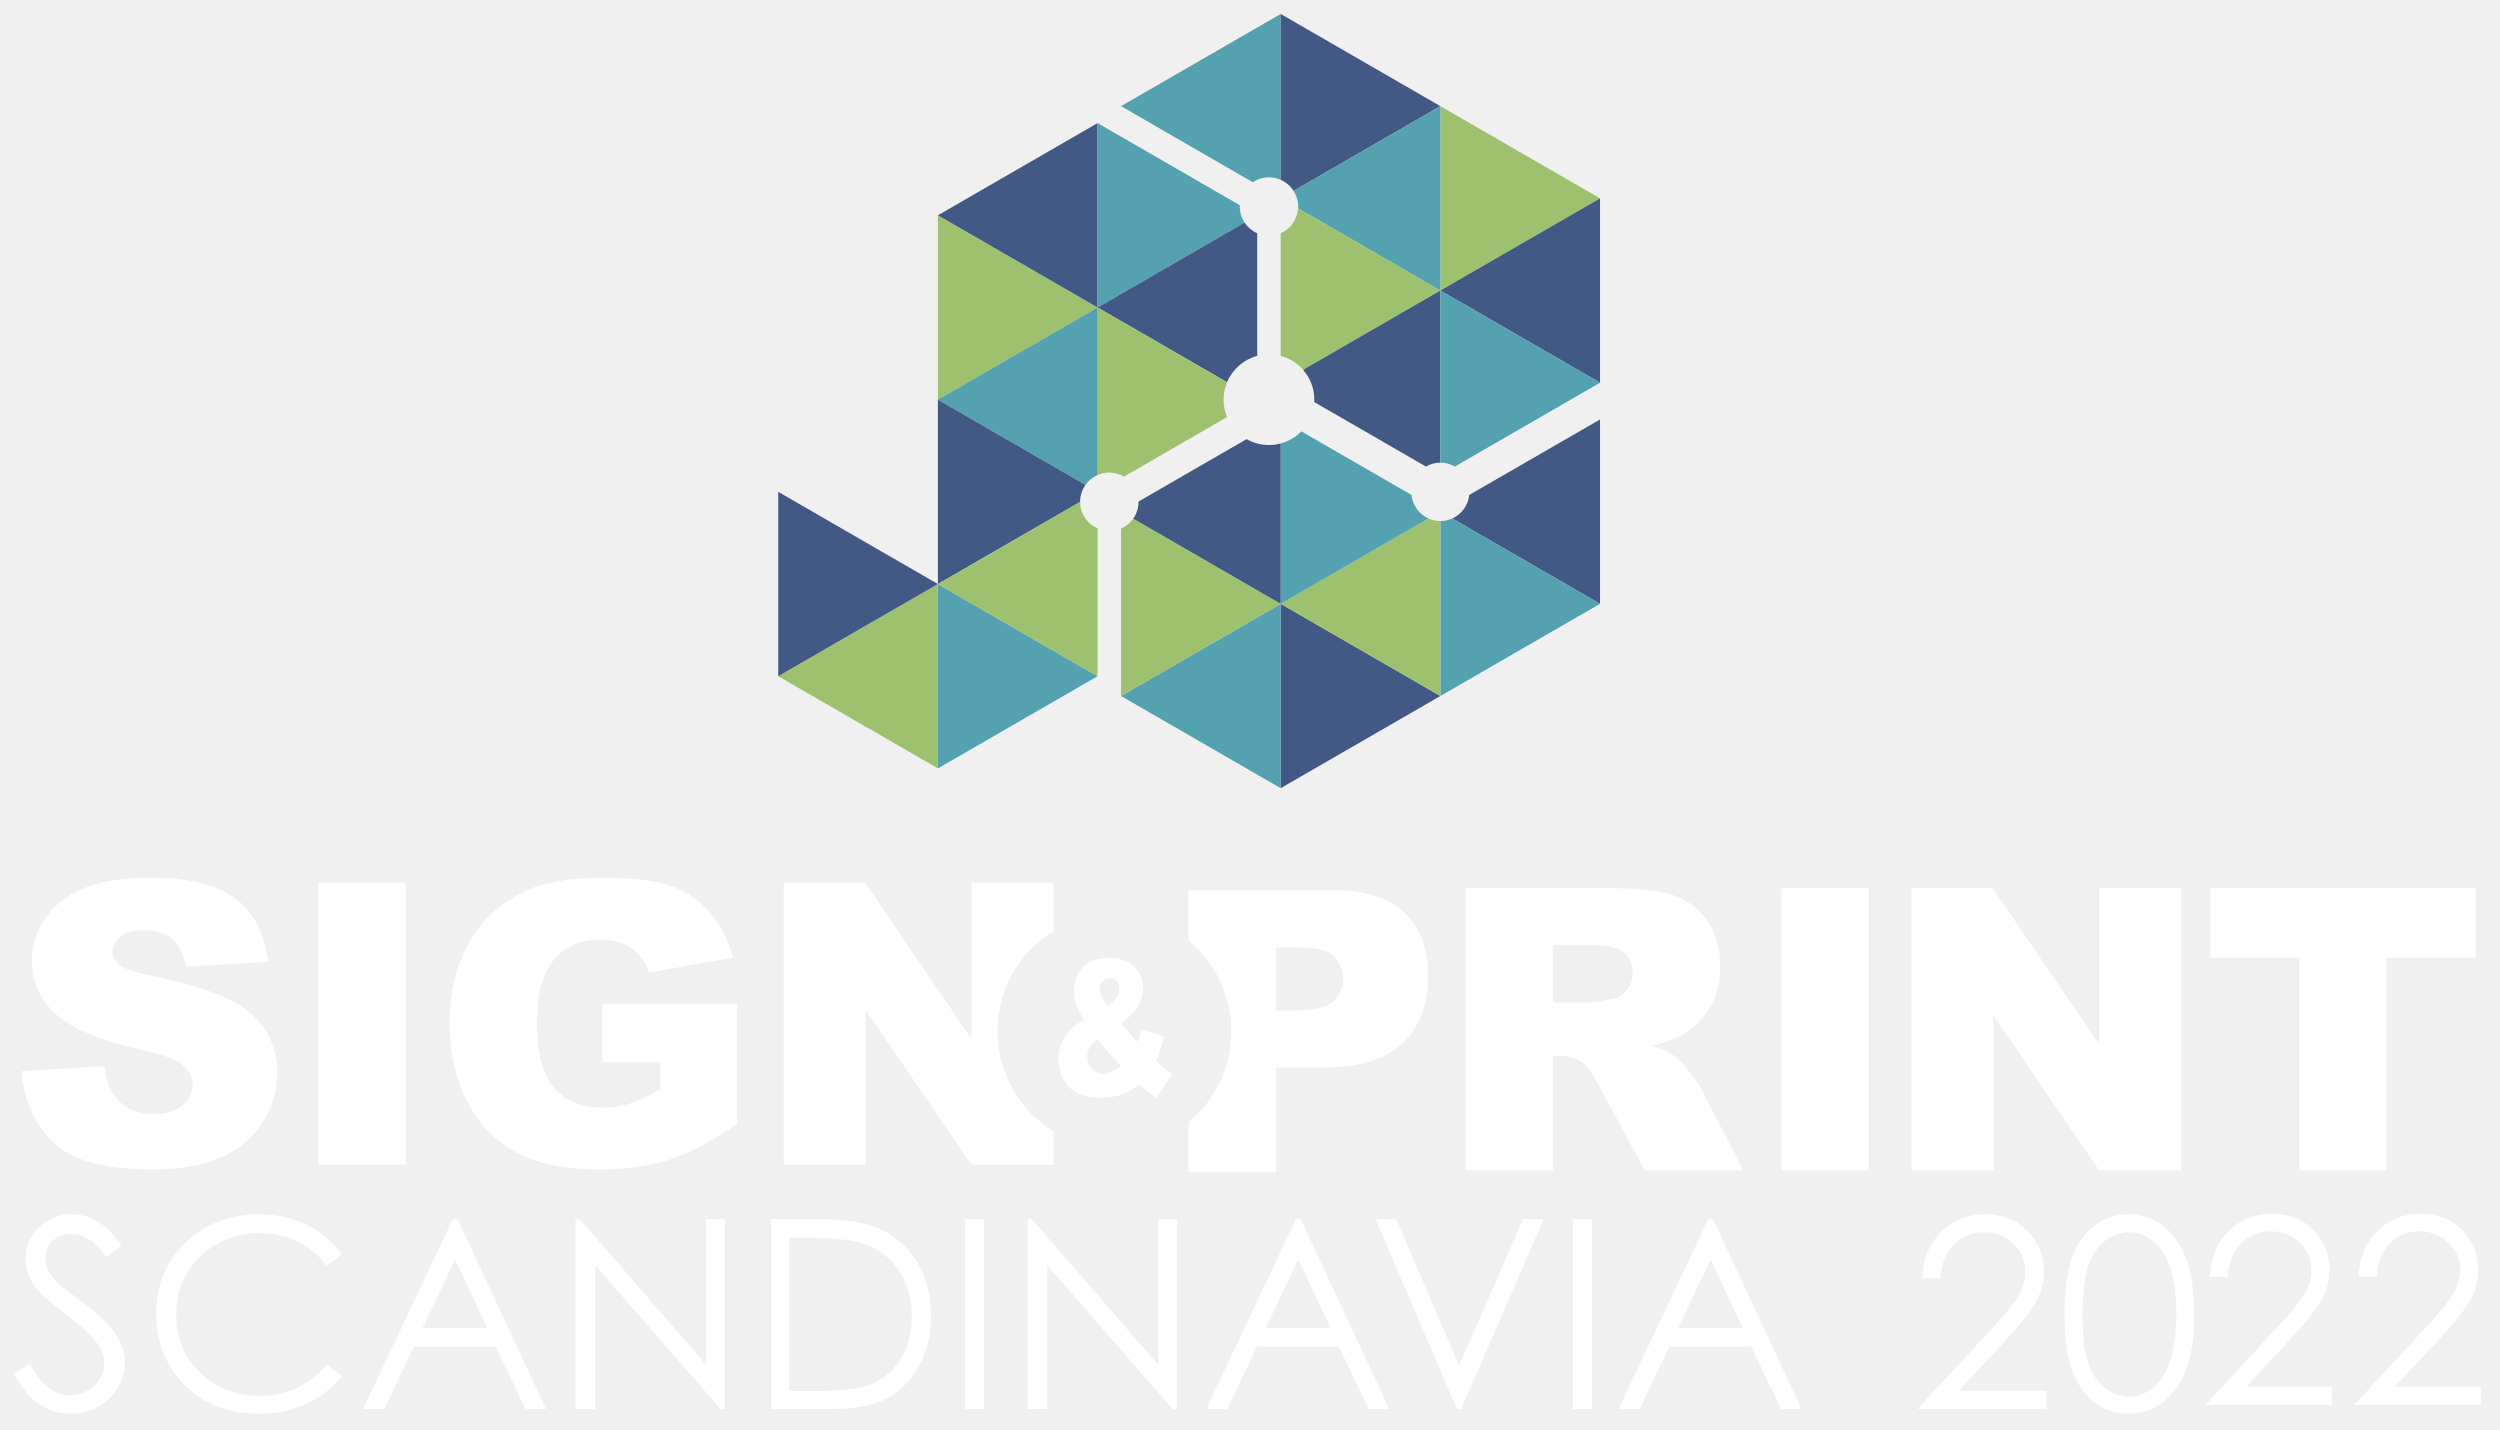
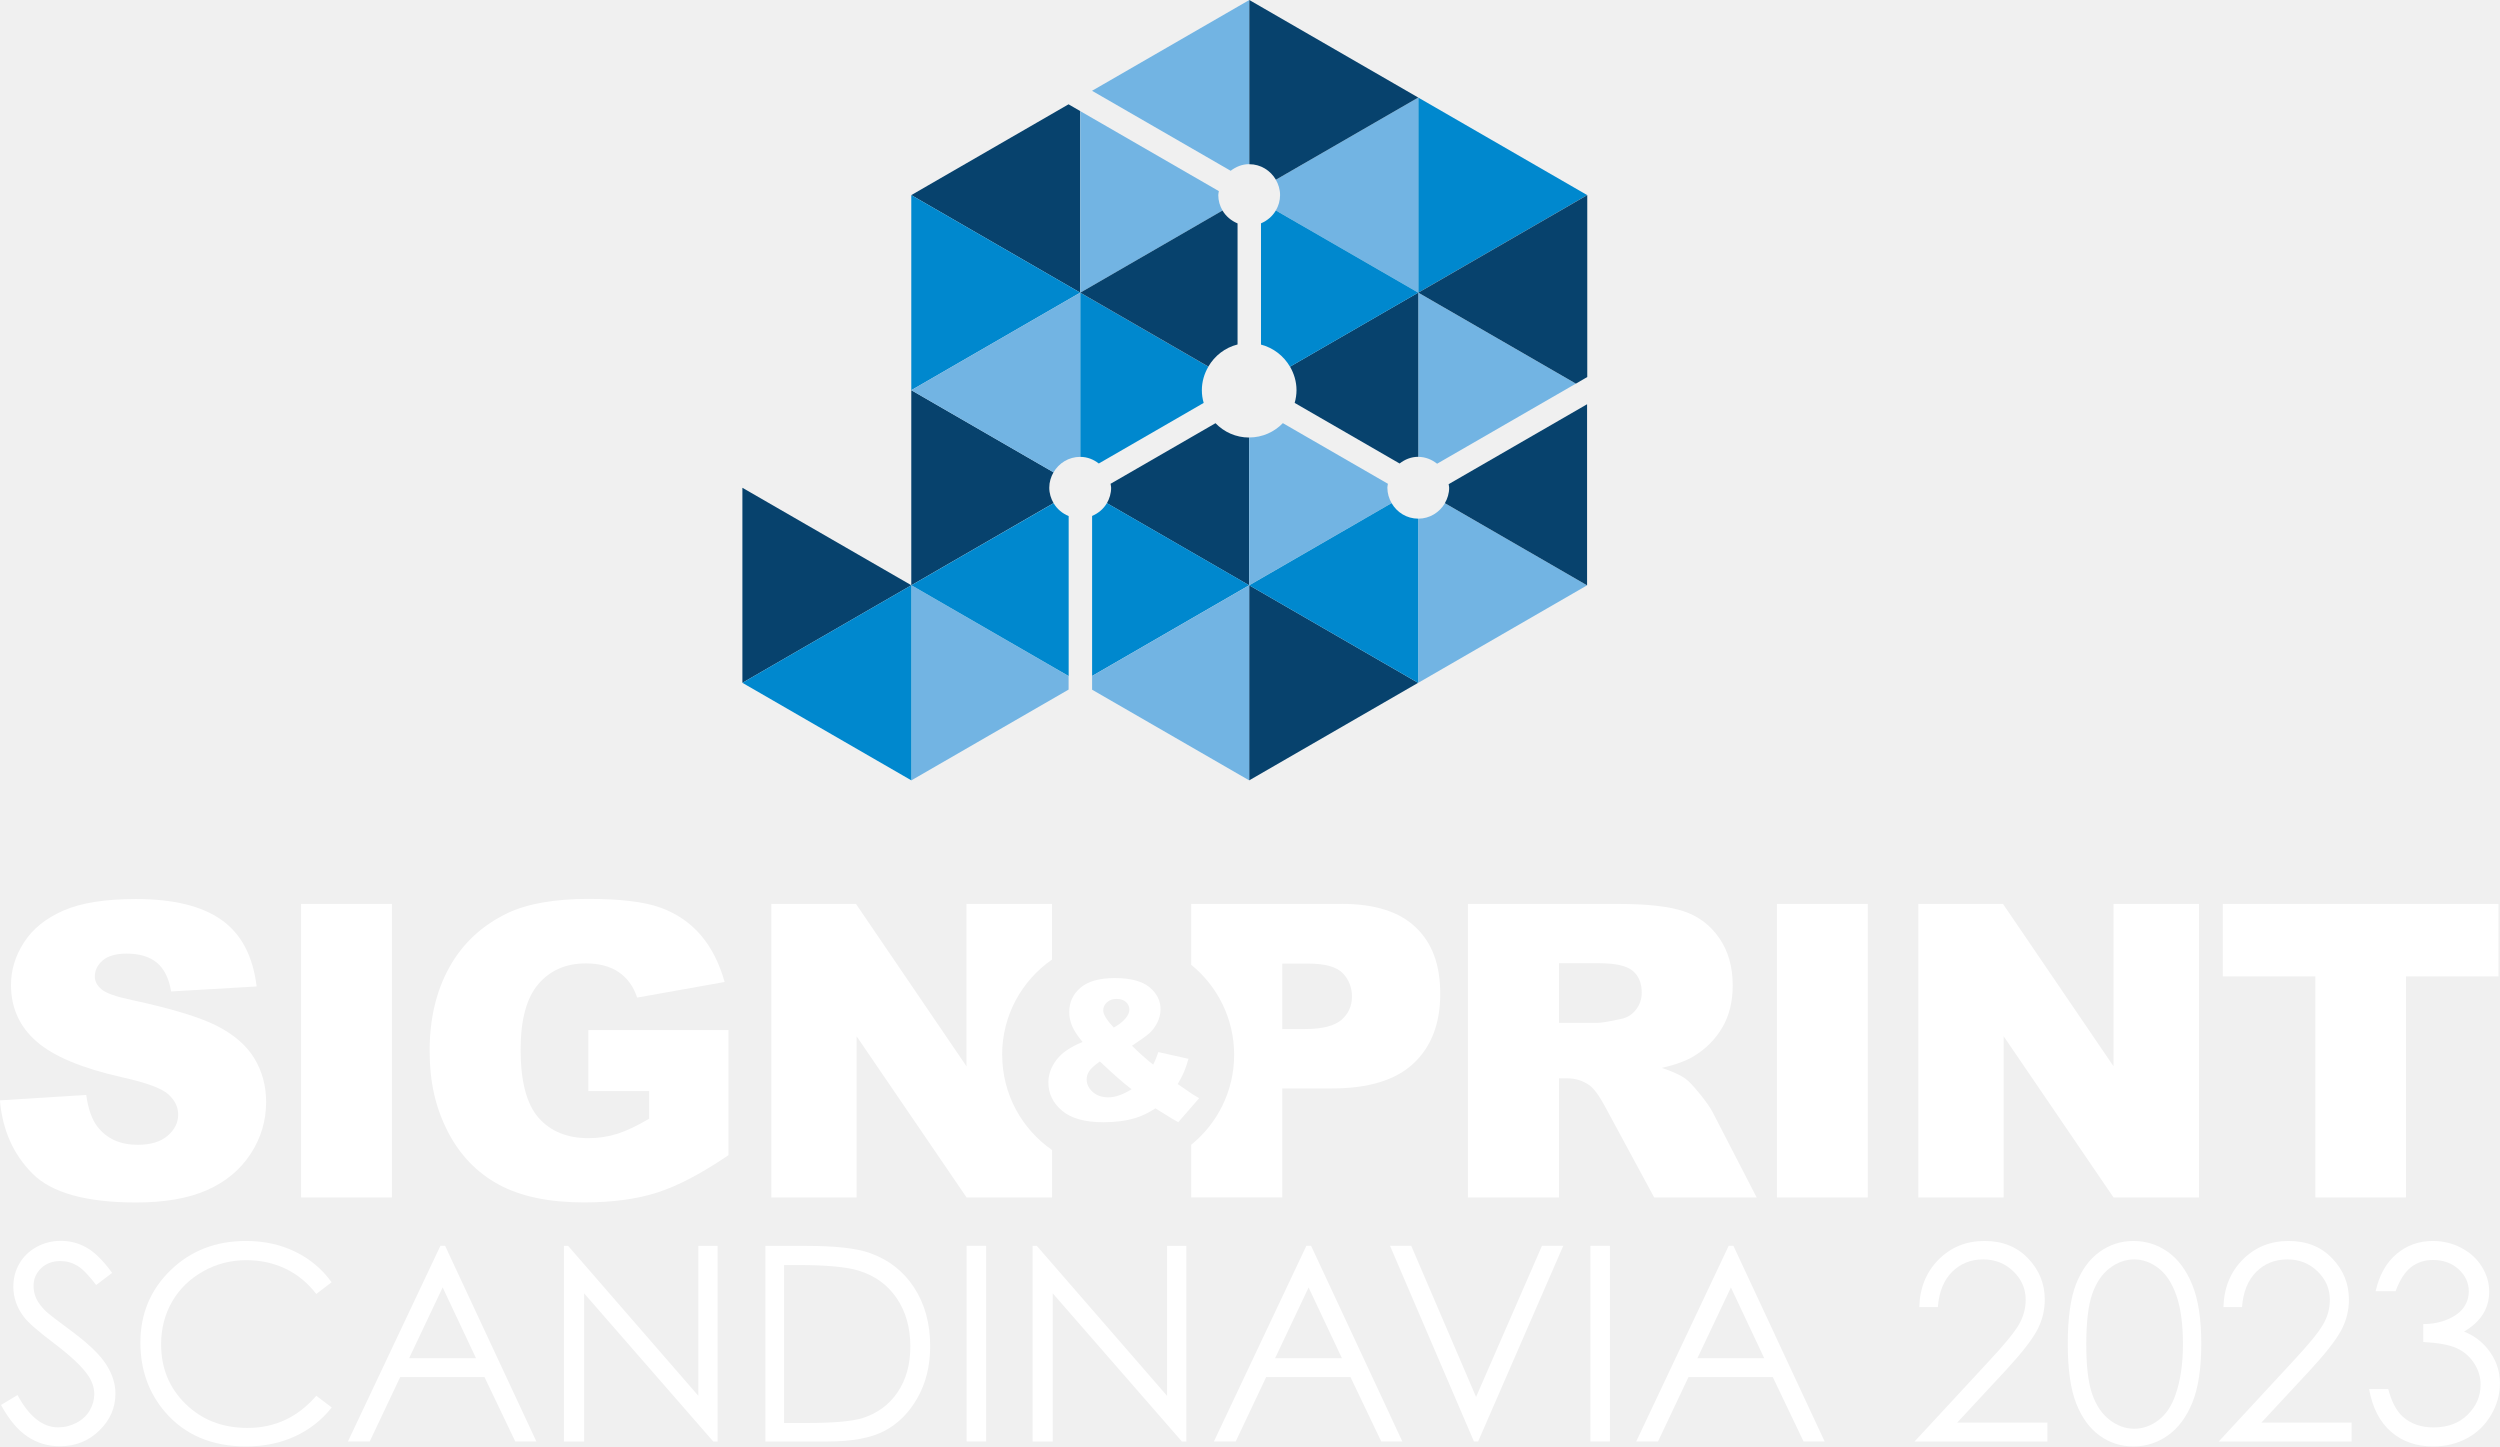
- <svg xmlns="http://www.w3.org/2000/svg" width="100%" height="100%" viewBox="0 0 1632 933" version="1.1" xml:space="preserve" style="fill-rule:evenodd;clip-rule:evenodd;stroke-linejoin:round;stroke-miterlimit:2;">
-   <g id="Artboard1" transform="matrix(0.890864,0,0,0.913501,-258.259,-9.41154)">
-     <rect x="289.897" y="10.303" width="1831.83" height="1021.28" style="fill:none;" />
-     <g id="Layer-1" transform="matrix(4.67711,0,0,4.56121,-183.84,-41.6099)">
-       <g transform="matrix(1,0,0,1,273.246,59.5522)">
-         <path d="M0,0.002L-12.509,-7.218L-25.016,-14.443L-25.016,14.445L-12.509,7.223L0,0.002Z" style="fill:rgb(158,193,112);fill-rule:nonzero;" />
-       </g>
-       <g transform="matrix(1,0,0,1,248.23,45.1098)">
-         <path d="M0,0.002L12.506,-7.221L25.013,-14.442L25.013,14.444L12.506,7.22L0,0.002Z" style="fill:rgb(66,88,133);fill-rule:nonzero;" />
-       </g>
-       <g transform="matrix(1,0,0,1,326.951,28.01)">
-         <path d="M0,28.887L12.508,21.667L25.018,14.445L12.508,7.225L0,0L0,28.887Z" style="fill:rgb(158,193,112);fill-rule:nonzero;" />
-       </g>
-       <g transform="matrix(1,0,0,1,351.969,71.3386)">
-         <path d="M0,-28.884L0,0L-12.51,-7.22L-25.018,-14.442L-12.51,-21.661L0,-28.884Z" style="fill:rgb(66,88,133);fill-rule:nonzero;" />
-       </g>
-       <g transform="matrix(1,0,0,1,301.935,134.865)">
-         <path d="M0,-28.883L0,0L12.51,-7.22L25.017,-14.442L12.51,-21.662L0,-28.883Z" style="fill:rgb(66,88,133);fill-rule:nonzero;" />
-       </g>
-       <g transform="matrix(1,0,0,1,301.935,105.983)">
-         <path d="M0,28.883L-25.014,14.441L-12.507,7.221L0,0L0,28.883Z" style="fill:rgb(84,161,176);fill-rule:nonzero;" />
-       </g>
-       <g transform="matrix(1,0,0,1,273.246,117.327)">
-         <path d="M0,-0.002L-12.509,-7.223L-25.016,-14.445L-25.016,14.443L-12.509,7.219L0,-0.002Z" style="fill:rgb(84,161,176);fill-rule:nonzero;" />
-       </g>
-       <g transform="matrix(1,0,0,1,223.213,117.327)">
-         <path d="M0,-0.002L12.509,-7.223L25.017,-14.445L25.017,14.443L12.509,7.219L0,-0.002Z" style="fill:rgb(158,193,112);fill-rule:nonzero;" />
-       </g>
-       <g transform="matrix(1,0,0,1,248.23,102.881)">
-         <path d="M0,0.001L-12.51,-7.22L-25.016,-14.443L-25.016,14.444L-12.51,7.223L0,0.001Z" style="fill:rgb(66,88,133);fill-rule:nonzero;" />
-       </g>
-       <g transform="matrix(1,0,0,1,300.1,14.3366)">
-         <path d="M0,24.827C0.655,24.827 1.271,24.971 1.835,25.216L1.835,-0.768L-10.672,6.455L-23.179,13.674L-10.672,20.898L-2.535,25.595C-1.809,25.111 -0.938,24.827 0,24.827" style="fill:rgb(84,161,176);fill-rule:nonzero;" />
-       </g>
-       <g transform="matrix(1,0,0,1,314.443,34.0681)">
-         <path d="M0,-13.278L-12.509,-20.499L-12.509,5.485C-11.674,5.853 -10.977,6.459 -10.49,7.221L0,1.167L12.508,-6.058L0,-13.278Z" style="fill:rgb(66,88,133);fill-rule:nonzero;" />
-       </g>
-       <g transform="matrix(1,0,0,1,314.443,49.6759)">
-         <path d="M0,-14.441L-10.49,-8.387C-10.038,-7.676 -9.767,-6.838 -9.767,-5.935C-9.767,-5.839 -9.79,-5.75 -9.795,-5.654L0,0.001L12.508,7.221L12.508,-21.662L0,-14.441Z" style="fill:rgb(84,161,176);fill-rule:nonzero;" />
-       </g>
-       <g transform="matrix(1,0,0,1,295.522,46.4782)">
-         <path d="M0,-2.737C0,-2.807 0.016,-2.87 0.021,-2.938L-9.767,-8.59L-22.275,-15.811L-22.275,13.074L-9.767,5.851L0.756,-0.223C0.279,-0.946 0,-1.807 0,-2.737" style="fill:rgb(84,161,176);fill-rule:nonzero;" />
-       </g>
-       <g transform="matrix(1,0,0,1,314.443,63.6593)">
-         <path d="M0,-13.982L-9.795,-19.639C-9.903,-17.889 -10.979,-16.403 -12.509,-15.731L-12.509,3.477C-11.128,3.846 -9.917,4.616 -9.003,5.657L0,0.459L12.508,-6.762L0,-13.982Z" style="fill:rgb(158,193,112);fill-rule:nonzero;" />
-       </g>
-       <g transform="matrix(1,0,0,1,298.262,50.3857)">
-         <path d="M0,16.751L0,-2.457C-0.812,-2.815 -1.5,-3.397 -1.984,-4.132L-12.507,1.944L-25.015,9.168L-12.507,16.39L-4.727,20.883C-3.887,18.864 -2.142,17.322 0,16.751" style="fill:rgb(66,88,133);fill-rule:nonzero;" />
-       </g>
-       <g transform="matrix(1,0,0,1,326.951,57.5128)">
-         <path d="M0,26.35L0,-0.616L-12.508,6.605L-21.511,11.804C-20.414,13.056 -19.743,14.691 -19.743,16.484C-19.743,16.61 -19.757,16.736 -19.763,16.861L-12.508,21.048L-2.257,26.966C-1.59,26.585 -0.825,26.35 0,26.35" style="fill:rgb(66,88,133);fill-rule:nonzero;" />
-       </g>
-       <g transform="matrix(1,0,0,1,339.459,77.2602)">
-         <path d="M0,-13.142L-12.508,-20.363L-12.508,6.603C-11.682,6.603 -10.917,6.837 -10.25,7.221L0,1.304L12.51,-5.921L0,-13.142Z" style="fill:rgb(84,161,176);fill-rule:nonzero;" />
-       </g>
-       <g transform="matrix(1,0,0,1,339.459,98.7619)">
-         <path d="M0,-14.445L-7.979,-9.841C-8.153,-8.188 -9.189,-6.801 -10.646,-6.15L0,-0.002L12.51,7.221L12.51,-21.666L0,-14.445Z" style="fill:rgb(66,88,133);fill-rule:nonzero;" />
-       </g>
-       <g transform="matrix(1,0,0,1,339.459,114.276)">
-         <path d="M0,-15.516L-10.646,-21.664C-11.215,-21.409 -11.843,-21.262 -12.508,-21.262L-12.508,6.148L0,-1.073L12.51,-8.294L0,-15.516Z" style="fill:rgb(84,161,176);fill-rule:nonzero;" />
-       </g>
-       <g transform="matrix(1,0,0,1,325.09,120.424)">
-         <path d="M0,-27.812L-10.646,-21.664L-23.155,-14.442L-10.646,-7.221L1.861,0L1.861,-27.406C1.197,-27.406 0.568,-27.554 0,-27.812" style="fill:rgb(158,193,112);fill-rule:nonzero;" />
-       </g>
-       <g transform="matrix(1,0,0,1,322.424,96.0274)">
-         <path d="M0,-7.106L-7.979,-11.71L-17.248,-17.061C-18.125,-16.163 -19.238,-15.506 -20.489,-15.171L-20.489,9.955L-7.979,2.733L2.666,-3.415C1.209,-4.067 0.175,-5.453 0,-7.106" style="fill:rgb(84,161,176);fill-rule:nonzero;" />
-       </g>
-       <g transform="matrix(1,0,0,1,293.535,74.3386)">
-         <path d="M0,-3.07L-7.78,-7.563L-20.289,-14.784L-20.289,11.463C-19.726,11.214 -19.107,11.073 -18.453,11.073C-17.61,11.073 -16.831,11.317 -16.153,11.714L-7.78,6.879L0,2.387C-0.35,1.546 -0.543,0.626 -0.543,-0.341C-0.543,-1.31 -0.35,-2.231 0,-3.07" style="fill:rgb(158,193,112);fill-rule:nonzero;" />
-       </g>
-       <g transform="matrix(1,0,0,1,273.246,61.0973)">
-         <path d="M0,24.704L0,-1.545L-12.509,5.678L-25.016,12.9L-12.509,20.121L-1.892,26.249C-1.415,25.578 -0.763,25.038 0,24.704" style="fill:rgb(84,161,176);fill-rule:nonzero;" />
-       </g>
-       <g transform="matrix(1,0,0,1,270.506,86.8903)">
-         <path d="M0,3.099C0,2.112 0.317,1.204 0.849,0.46L-9.769,-5.672L-22.275,-12.893L-22.275,15.992L-9.769,8.771L0.002,3.128C0.002,3.119 0,3.11 0,3.099" style="fill:rgb(66,88,133);fill-rule:nonzero;" />
-       </g>
-       <g transform="matrix(1,0,0,1,270.509,117.325)">
-         <path d="M0,-27.307L-9.772,-21.664L-22.279,-14.443L-9.772,-7.221L2.737,0L2.737,-23.15C1.133,-23.852 0.013,-25.445 0,-27.307" style="fill:rgb(158,193,112);fill-rule:nonzero;" />
-       </g>
-       <g transform="matrix(1,0,0,1,289.428,114.305)">
-         <path d="M0,-15.545L-10.6,-21.664C-11.078,-20.981 -11.736,-20.435 -12.507,-20.096L-12.507,6.119L0,-1.102L12.509,-8.323L0,-15.545Z" style="fill:rgb(158,193,112);fill-rule:nonzero;" />
-       </g>
-       <g transform="matrix(1,0,0,1,300.1,105.057)">
-         <path d="M0,-23.952C-1.277,-23.952 -2.467,-24.29 -3.502,-24.877L-10.672,-20.74L-20.446,-15.095C-20.446,-15.076 -20.439,-15.057 -20.439,-15.039C-20.439,-14.06 -20.75,-13.162 -21.271,-12.416L-10.672,-6.297L1.835,0.925L1.835,-24.201C1.248,-24.042 0.636,-23.952 0,-23.952" style="fill:rgb(66,88,133);fill-rule:nonzero;" />
-       </g>
-       <g transform="matrix(1,0,0,1,104.634,164.276)">
-         <path d="M0,14.954L12.994,14.139C13.274,16.252 13.849,17.858 14.713,18.963C16.119,20.755 18.132,21.648 20.744,21.648C22.696,21.648 24.198,21.19 25.252,20.276C26.308,19.361 26.833,18.3 26.833,17.096C26.833,15.949 26.333,14.924 25.327,14.018C24.32,13.115 21.988,12.259 18.331,11.456C12.342,10.108 8.069,8.322 5.518,6.09C2.945,3.858 1.658,1.014 1.658,-2.444C1.658,-4.714 2.315,-6.859 3.631,-8.881C4.951,-10.901 6.931,-12.49 9.572,-13.645C12.216,-14.8 15.838,-15.379 20.444,-15.379C26.091,-15.379 30.396,-14.328 33.364,-12.228C36.327,-10.126 38.091,-6.785 38.652,-2.202L25.778,-1.448C25.436,-3.438 24.717,-4.885 23.625,-5.792C22.527,-6.694 21.016,-7.148 19.086,-7.148C17.499,-7.148 16.299,-6.81 15.497,-6.136C14.694,-5.463 14.29,-4.643 14.29,-3.679C14.29,-2.976 14.623,-2.341 15.288,-1.78C15.928,-1.2 17.458,-0.653 19.87,-0.15C25.84,1.136 30.116,2.436 32.7,3.751C35.282,5.068 37.163,6.703 38.337,8.654C39.514,10.602 40.101,12.784 40.101,15.195C40.101,18.031 39.317,20.642 37.75,23.034C36.182,25.428 33.99,27.239 31.174,28.478C28.361,29.713 24.814,30.333 20.531,30.333C13.014,30.333 7.808,28.885 4.912,25.99C2.019,23.097 0.381,19.415 0,14.954Z" style="fill:white;fill-rule:nonzero;" />
-       </g>
-       <g transform="matrix(1,0,0,1,-14.1732,55.679)">
-         <rect x="165.338" y="93.972" width="13.688" height="44.203" style="fill:white;" />
-       </g>
-       <g transform="matrix(1,0,0,1,195.646,165.661)">
-         <path d="M0,12.182L0,2.987L21.104,2.987L21.104,21.83C17.064,24.584 13.491,26.459 10.385,27.456C7.279,28.449 3.597,28.945 -0.664,28.945C-5.912,28.945 -10.188,28.051 -13.494,26.262C-16.799,24.475 -19.363,21.811 -21.182,18.273C-23.001,14.736 -23.911,10.674 -23.911,6.092C-23.911,1.266 -22.915,-2.928 -20.927,-6.498C-18.937,-10.063 -16.023,-12.772 -12.184,-14.623C-9.189,-16.048 -5.157,-16.763 -0.091,-16.763C4.793,-16.763 8.446,-16.318 10.869,-15.437C13.291,-14.551 15.303,-13.181 16.899,-11.319C18.496,-9.463 19.698,-7.105 20.502,-4.25L7.324,-1.897C6.782,-3.568 5.863,-4.843 4.567,-5.728C3.27,-6.611 1.616,-7.053 -0.394,-7.053C-3.39,-7.053 -5.772,-6.015 -7.553,-3.933C-9.333,-1.853 -10.22,1.437 -10.22,5.941C-10.22,10.725 -9.324,14.141 -7.524,16.193C-5.725,18.244 -3.218,19.266 0,19.266C1.525,19.266 2.983,19.047 4.37,18.605C5.76,18.161 7.347,17.41 9.138,16.341L9.138,12.182L0,12.182Z" style="fill:white;fill-rule:nonzero;" />
-       </g>
-       <g transform="matrix(1,0,0,1,344.634,176.822)">
-         <path d="M0,-8.381L5.761,-8.381C6.382,-8.381 7.589,-8.581 9.379,-8.983C10.282,-9.166 11.021,-9.629 11.595,-10.371C12.167,-11.116 12.452,-11.971 12.452,-12.935C12.452,-14.36 12.001,-15.459 11.093,-16.22C10.19,-16.985 8.492,-17.366 6.002,-17.366L0,-17.366L0,-8.381ZM-13.721,17.91L-13.721,-26.291L9.047,-26.291C13.269,-26.291 16.493,-25.93 18.726,-25.207C20.956,-24.485 22.754,-23.142 24.121,-21.18C25.488,-19.221 26.172,-16.835 26.172,-14.019C26.172,-11.568 25.65,-9.452 24.601,-7.671C23.557,-5.893 22.117,-4.451 20.288,-3.347C19.121,-2.644 17.521,-2.06 15.493,-1.599C17.119,-1.054 18.305,-0.509 19.047,0.033C19.551,0.395 20.279,1.167 21.23,2.357C22.187,3.546 22.825,4.459 23.147,5.103L29.763,17.91L14.325,17.91L7.025,4.402C6.103,2.655 5.275,1.518 4.553,0.995C3.567,0.313 2.45,-0.03 1.207,-0.03L0,-0.03L0,17.91L-13.721,17.91Z" style="fill:white;fill-rule:nonzero;" />
-       </g>
-       <g transform="matrix(1,0,0,1,-14.1732,57.437)">
-         <rect x="394.557" y="93.094" width="13.692" height="44.201" style="fill:white;" />
-       </g>
-       <g transform="matrix(1,0,0,1,400.747,194.732)">
-         <path d="M0,-44.201L12.755,-44.201L29.401,-19.746L29.401,-44.201L42.274,-44.201L42.274,0L29.401,0L12.846,-24.269L12.846,0L0,0L0,-44.201Z" style="fill:white;fill-rule:nonzero;" />
-       </g>
-       <g transform="matrix(1,0,0,1,447.589,194.732)">
-         <path d="M0,-44.201L41.517,-44.201L41.517,-33.286L27.587,-33.286L27.587,0L13.929,0L13.929,-33.286L0,-33.286L0,-44.201Z" style="fill:white;fill-rule:nonzero;" />
-       </g>
-       <g transform="matrix(1,0,0,1,310.12,177.568)">
-         <path d="M0,-9.257C-1.065,-8.344 -2.918,-7.885 -5.549,-7.885L-8.897,-7.885L-8.897,-17.745L-5.007,-17.745C-2.452,-17.745 -0.715,-17.263 0.21,-16.299C1.135,-15.333 1.595,-14.159 1.595,-12.771C1.595,-11.343 1.062,-10.172 0,-9.257M11.199,-23.202C8.739,-25.555 5.032,-26.73 0.089,-26.73L-22.615,-26.73L-22.615,-18.803C-18.524,-15.421 -15.917,-10.307 -15.917,-4.584C-15.917,1.138 -18.524,6.251 -22.615,9.633L-22.615,17.473L-8.897,17.473L-8.897,1.072L-1.417,1.072C4.089,1.072 8.185,-0.187 10.868,-2.699C13.556,-5.213 14.896,-8.7 14.896,-13.162C14.896,-17.506 13.664,-20.851 11.199,-23.202" style="fill:white;fill-rule:nonzero;" />
-       </g>
-       <g transform="matrix(1,0,0,1,257.571,170.607)">
-         <path d="M0,2.333C0,-4.308 3.51,-10.125 8.774,-13.372L8.774,-20.934L-4.101,-20.934L-4.101,3.52L-20.746,-20.934L-33.499,-20.934L-33.499,23.267L-20.654,23.267L-20.654,-1.002L-4.101,23.267L8.774,23.267L8.774,18.036C3.51,14.789 0,8.971 0,2.333" style="fill:white;fill-rule:nonzero;" />
-       </g>
-       <g transform="matrix(1,0,0,1,274.82,175.837)">
-         <path d="M0,-6.839C0.591,-7.254 1.049,-7.704 1.371,-8.193C1.693,-8.68 1.855,-9.142 1.855,-9.572C1.855,-10.026 1.719,-10.41 1.451,-10.724C1.182,-11.037 0.807,-11.191 0.336,-11.191C-0.128,-11.191 -0.505,-11.019 -0.799,-10.672C-1.093,-10.324 -1.238,-9.914 -1.238,-9.443C-1.238,-8.846 -0.824,-7.977 0,-6.839M-1.631,-1.692C-2.263,-1.124 -2.679,-0.634 -2.887,-0.23C-3.093,0.173 -3.196,0.603 -3.196,1.057C-3.196,1.76 -2.96,2.385 -2.486,2.937C-2.015,3.485 -1.399,3.761 -0.641,3.761C0.176,3.761 1.095,3.351 2.114,2.533C1.14,1.567 -0.109,0.161 -1.631,-1.692M5.261,-3.123L8.838,-2.097C8.65,-1.247 8.473,-0.568 8.298,-0.058C8.129,0.454 7.883,1.057 7.569,1.75L9.29,3.27C9.499,3.444 9.77,3.649 10.099,3.89L7.635,7.536C7.186,7.226 6.718,6.873 6.235,6.466C5.751,6.059 5.319,5.714 4.936,5.424C4.142,6.101 3.349,6.591 2.553,6.9C1.451,7.325 0.197,7.536 -1.206,7.536C-3.402,7.536 -5.037,6.95 -6.107,5.771C-7.182,4.596 -7.716,3.167 -7.716,1.49C-7.716,0.286 -7.4,-0.855 -6.771,-1.93C-6.143,-3.004 -5.111,-3.914 -3.679,-4.656C-4.278,-5.589 -4.692,-6.402 -4.914,-7.093C-5.141,-7.782 -5.253,-8.483 -5.253,-9.199C-5.253,-10.7 -4.81,-11.941 -3.915,-12.914C-3.021,-13.888 -1.67,-14.375 0.146,-14.375C1.997,-14.375 3.357,-13.911 4.229,-12.986C5.096,-12.059 5.531,-10.949 5.531,-9.659C5.531,-8.938 5.399,-8.24 5.136,-7.577C4.868,-6.911 4.545,-6.37 4.171,-5.958C3.797,-5.541 3.127,-4.925 2.158,-4.106C2.962,-3.074 3.797,-2.116 4.668,-1.23C4.898,-1.827 5.096,-2.458 5.261,-3.123" style="fill:white;fill-rule:nonzero;" />
-       </g>
-       <g transform="matrix(1,0,0,1,103.435,207.92)">
-         <path d="M0,18.668L2.526,17.15C4.306,20.427 6.364,22.064 8.695,22.064C9.691,22.064 10.63,21.833 11.507,21.368C12.382,20.902 13.05,20.279 13.507,19.497C13.969,18.715 14.197,17.884 14.197,17.011C14.197,16.011 13.858,15.032 13.185,14.076C12.256,12.757 10.556,11.165 8.089,9.304C5.605,7.429 4.063,6.073 3.458,5.239C2.406,3.835 1.88,2.319 1.88,0.689C1.88,-0.606 2.19,-1.786 2.809,-2.85C3.429,-3.915 4.303,-4.755 5.428,-5.369C6.554,-5.982 7.78,-6.288 9.098,-6.288C10.501,-6.288 11.814,-5.942 13.033,-5.247C14.251,-4.553 15.545,-3.276 16.906,-1.414L14.478,0.427C13.359,-1.057 12.407,-2.033 11.617,-2.506C10.83,-2.978 9.969,-3.214 9.04,-3.214C7.84,-3.214 6.857,-2.85 6.096,-2.121C5.334,-1.394 4.954,-0.499 4.954,0.567C4.954,1.213 5.09,1.843 5.357,2.449C5.628,3.054 6.122,3.717 6.834,4.43C7.225,4.807 8.505,5.797 10.676,7.401C13.252,9.304 15.02,10.995 15.977,12.478C16.932,13.962 17.413,15.453 17.413,16.949C17.413,19.106 16.594,20.981 14.956,22.572C13.317,24.16 11.324,24.956 8.979,24.956C7.173,24.956 5.535,24.474 4.063,23.513C2.593,22.547 1.239,20.933 0,18.668" style="fill:white;fill-rule:nonzero;" />
-       </g>
-       <g transform="matrix(1,0,0,1,154.842,226.608)">
-         <path d="M0,-18.706L-2.347,-16.906C-3.641,-18.594 -5.195,-19.871 -7.008,-20.74C-8.82,-21.607 -10.813,-22.044 -12.983,-22.044C-15.357,-22.044 -17.554,-21.473 -19.575,-20.333C-21.598,-19.195 -23.166,-17.664 -24.278,-15.745C-25.391,-13.822 -25.95,-11.662 -25.95,-9.264C-25.95,-5.635 -24.704,-2.609 -22.216,-0.18C-19.728,2.245 -16.589,3.461 -12.803,3.461C-8.636,3.461 -5.15,1.829 -2.347,-1.435L0,0.346C-1.483,2.231 -3.333,3.69 -5.55,4.723C-7.769,5.753 -10.245,6.269 -12.983,6.269C-18.189,6.269 -22.294,4.537 -25.3,1.07C-27.822,-1.854 -29.084,-5.387 -29.084,-9.525C-29.084,-13.881 -27.555,-17.544 -24.5,-20.518C-21.446,-23.489 -17.622,-24.975 -13.025,-24.975C-10.245,-24.975 -7.739,-24.427 -5.501,-23.327C-3.264,-22.228 -1.429,-20.688 0,-18.706" style="fill:white;fill-rule:nonzero;" />
-       </g>
-       <g transform="matrix(1,0,0,1,172.589,225.81)">
-         <path d="M0,-17.109L-5.099,-6.341L5.07,-6.341L0,-17.109ZM0.375,-23.429L14.248,6.32L11.036,6.32L6.356,-3.468L-6.456,-3.468L-11.091,6.32L-14.41,6.32L-0.355,-23.429L0.375,-23.429Z" style="fill:white;fill-rule:nonzero;" />
-       </g>
-       <g transform="matrix(1,0,0,1,191.469,202.381)">
-         <path d="M0,29.749L0,0L0.646,0L20.444,22.805L20.444,0L23.379,0L23.379,29.749L22.71,29.749L3.074,7.223L3.074,29.749L0,29.749Z" style="fill:white;fill-rule:nonzero;" />
-       </g>
-       <g transform="matrix(1,0,0,1,224.938,205.193)">
-         <path d="M0,24.124L3.438,24.124C7.551,24.124 10.402,23.869 11.991,23.356C14.229,22.631 15.99,21.321 17.271,19.426C18.552,17.533 19.194,15.218 19.194,12.486C19.194,9.617 18.497,7.163 17.11,5.131C15.72,3.096 13.785,1.704 11.305,0.95C9.443,0.383 6.377,0.101 2.103,0.101L0,0.101L0,24.124ZM-2.851,26.937L-2.851,-2.813L3.316,-2.813C7.768,-2.813 10.995,-2.456 13.004,-1.742C15.887,-0.73 18.145,1.022 19.768,3.518C21.394,6.01 22.205,8.984 22.205,12.435C22.205,15.416 21.561,18.037 20.273,20.301C18.986,22.568 17.316,24.238 15.258,25.316C13.203,26.397 10.321,26.937 6.611,26.937L-2.851,26.937Z" style="fill:white;fill-rule:nonzero;" />
-       </g>
-       <g transform="matrix(1,0,0,1,-14.1732,146.685)">
-         <rect x="266.657" y="55.696" width="2.971" height="29.749" style="fill:white;" />
-       </g>
-       <g transform="matrix(1,0,0,1,262.291,202.381)">
-         <path d="M0,29.749L0,0L0.646,0L20.444,22.805L20.444,0L23.379,0L23.379,29.749L22.711,29.749L3.073,7.223L3.073,29.749L0,29.749Z" style="fill:white;fill-rule:nonzero;" />
-       </g>
-       <g transform="matrix(1,0,0,1,304.688,225.81)">
-         <path d="M0,-17.109L-5.1,-6.341L5.07,-6.341L0,-17.109ZM0.377,-23.429L14.25,6.32L11.037,6.32L6.359,-3.468L-6.456,-3.468L-11.09,6.32L-14.409,6.32L-0.353,-23.429L0.377,-23.429Z" style="fill:white;fill-rule:nonzero;" />
-       </g>
-       <g transform="matrix(1,0,0,1,316.797,232.13)">
-         <path d="M0,-29.749L3.234,-29.749L13.094,-6.766L23.114,-29.749L26.35,-29.749L13.406,0L12.759,0L0,-29.749Z" style="fill:white;fill-rule:nonzero;" />
-       </g>
-       <g transform="matrix(1,0,0,1,-14.1732,146.685)">
-         <rect x="361.888" y="55.696" width="2.974" height="29.749" style="fill:white;" />
-       </g>
-       <g transform="matrix(1,0,0,1,369.286,225.81)">
-         <path d="M0,-17.109L-5.1,-6.341L5.069,-6.341L0,-17.109ZM0.373,-23.429L14.248,6.32L11.035,6.32L6.354,-3.468L-6.458,-3.468L-11.096,6.32L-14.41,6.32L-0.352,-23.429L0.373,-23.429Z" style="fill:white;fill-rule:nonzero;" />
-       </g>
-       <g transform="matrix(1,0,0,1,405.272,222.08)">
-         <path d="M0,-10.397L-2.854,-10.397C-2.77,-13.329 -1.79,-15.738 0.091,-17.621C1.971,-19.506 4.293,-20.447 7.056,-20.447C9.795,-20.447 12.008,-19.564 13.7,-17.796C15.394,-16.03 16.237,-13.944 16.237,-11.545C16.237,-9.859 15.838,-8.278 15.029,-6.802C14.22,-5.323 12.655,-3.325 10.331,-0.803L2.918,7.18L16.644,7.18L16.644,10.05L-3.562,10.05L7.805,-2.233C10.11,-4.702 11.61,-6.537 12.308,-7.73C13.001,-8.923 13.345,-10.182 13.345,-11.503C13.345,-13.179 12.723,-14.616 11.479,-15.824C10.229,-17.034 8.703,-17.639 6.896,-17.639C4.997,-17.639 3.412,-17.002 2.155,-15.735C0.894,-14.467 0.174,-12.689 0,-10.397" style="fill:white;fill-rule:nonzero;" />
-       </g>
-       <g transform="matrix(1,0,0,1,427.558,217.191)">
-         <path d="M0,0.126C0,3.486 0.302,6.024 0.901,7.745C1.5,9.464 2.387,10.771 3.561,11.662C4.735,12.55 5.974,12.996 7.282,12.996C8.602,12.996 9.837,12.562 10.981,11.689C12.127,10.818 12.998,9.514 13.591,7.775C14.333,5.657 14.703,3.105 14.703,0.126C14.703,-2.872 14.377,-5.323 13.71,-7.229C13.052,-9.144 12.14,-10.539 10.973,-11.422C9.806,-12.308 8.576,-12.75 7.282,-12.75C5.96,-12.75 4.718,-12.308 3.561,-11.422C2.399,-10.539 1.516,-9.237 0.91,-7.518C0.304,-5.796 0,-3.25 0,0.126M-2.811,0.074C-2.811,-3.849 -2.39,-6.883 -1.548,-9.027C-0.702,-11.171 0.487,-12.796 2.022,-13.9C3.561,-15.008 5.28,-15.559 7.179,-15.559C9.11,-15.559 10.854,-15.003 12.418,-13.892C13.981,-12.78 15.22,-11.111 16.129,-8.885C17.039,-6.662 17.493,-3.675 17.493,0.074C17.493,3.808 17.045,6.781 16.147,8.993C15.252,11.203 14.017,12.87 12.439,13.996C10.858,15.123 9.11,15.685 7.179,15.685C5.28,15.685 3.568,15.14 2.043,14.049C0.519,12.955 -0.67,11.33 -1.529,9.165C-2.384,7 -2.811,3.97 -2.811,0.074" style="fill:white;fill-rule:nonzero;" />
-       </g>
-       <g transform="matrix(1,0,0,1,450.318,221.616)">
-         <path d="M0,-10.205L-2.799,-10.205C-2.72,-13.084 -1.755,-15.452 0.089,-17.301C1.937,-19.151 4.216,-20.075 6.93,-20.075C9.617,-20.075 11.792,-19.208 13.454,-17.473C15.116,-15.736 15.945,-13.69 15.945,-11.334C15.945,-9.68 15.549,-8.123 14.758,-6.674C13.967,-5.225 12.429,-3.262 10.145,-0.784L2.866,7.05L16.343,7.05L16.343,9.87L-3.494,9.87L7.666,-2.189C9.93,-4.616 11.403,-6.413 12.083,-7.587C12.766,-8.76 13.105,-9.994 13.105,-11.29C13.105,-12.935 12.495,-14.349 11.27,-15.538C10.045,-16.722 8.546,-17.315 6.771,-17.315C4.905,-17.315 3.354,-16.692 2.116,-15.448C0.877,-14.204 0.172,-12.456 0,-10.205" style="fill:white;fill-rule:nonzero;" />
-       </g>
-       <g transform="matrix(1,0,0,1,473.617,221.616)">
-         <path d="M0,-10.205L-2.799,-10.205C-2.72,-13.084 -1.756,-15.452 0.089,-17.301C1.937,-19.151 4.216,-20.075 6.93,-20.075C9.617,-20.075 11.792,-19.208 13.454,-17.473C15.115,-15.736 15.945,-13.69 15.945,-11.334C15.945,-9.68 15.549,-8.123 14.758,-6.674C13.967,-5.225 12.428,-3.262 10.145,-0.784L2.866,7.05L16.343,7.05L16.343,9.87L-3.494,9.87L7.665,-2.189C9.93,-4.616 11.402,-6.413 12.083,-7.587C12.766,-8.76 13.105,-9.994 13.105,-11.29C13.105,-12.935 12.494,-14.349 11.27,-15.538C10.045,-16.722 8.546,-17.315 6.771,-17.315C4.905,-17.315 3.353,-16.692 2.115,-15.448C0.877,-14.204 0.172,-12.456 0,-10.205" style="fill:white;fill-rule:nonzero;" />
-       </g>
-     </g>
+ <svg xmlns="http://www.w3.org/2000/svg" id="Layer_1" viewBox="0 0 395.68 228.93">
+   <polygon points="169.13 109.14 169.13 107.01 144.24 92.63 144.24 123.51 169.13 109.14" fill="#72b4e3" stroke-width="0" />
+   <polygon points="170.97 17.59 170.97 17.58 169.12 16.51 144.23 30.88 170.97 46.32 170.97 17.59" fill="#07426d" stroke-width="0" />
+   <polygon points="117.5 108.07 144.24 92.63 117.5 77.2 117.5 108.07" fill="#07426d" stroke-width="0" />
+   <path d="m144.24,92.63l22.51-13c-.42-.72-.68-1.55-.68-2.44s.26-1.72.67-2.44l-22.51-13v30.88Z" fill="#07426d" stroke-width="0" />
+   <path d="m166.76,79.64l-22.51,12.99,24.89,14.37v-25.32c-.99-.41-1.84-1.11-2.38-2.04Z" fill="#0088ce" stroke-width="0" />
+   <polygon points="144.24 123.51 144.24 92.63 117.5 108.07 144.24 123.51" fill="#0088ce" stroke-width="0" />
+   <path d="m190.51,63.77c-.19-.64-.29-1.31-.29-2.01,0-1.37.39-2.63,1.03-3.73l-20.28-11.71v25.99c1.12,0,2.12.41,2.94,1.05l16.6-9.59Z" fill="#0088ce" stroke-width="0" />
+   <polygon points="144.23 30.88 144.23 61.76 170.97 46.32 144.23 30.88" fill="#0088ce" stroke-width="0" />
+   <path d="m144.23,61.76h0s22.51,13,22.51,13c.85-1.46,2.41-2.45,4.22-2.45,0,0,0,0,0,0v-25.99l-26.74,15.44Z" fill="#72b4e3" stroke-width="0" />
+   <path d="m227.46,73.39l21.95-12.67-24.94-14.4v25.99c1.14,0,2.16.43,2.99,1.09Z" fill="#72b4e3" stroke-width="0" />
+   <polygon points="224.47 46.32 251.21 30.88 224.47 15.44 224.47 15.44 224.47 46.32" fill="#0088ce" stroke-width="0" />
+   <polygon points="224.48 46.32 249.42 60.72 251.22 59.67 251.22 30.88 224.48 46.32" fill="#07426d" stroke-width="0" />
+   <path d="m205.2,61.76c0,.7-.11,1.37-.29,2.01l16.61,9.59c.82-.64,1.82-1.06,2.95-1.06v-25.99l-20.3,11.72c.64,1.1,1.03,2.36,1.03,3.72Z" fill="#07426d" stroke-width="0" />
+   <rect x="224.44" y="108.06" width="0" height="0" transform="translate(19.26 249.32) rotate(-60.26)" fill="#5aadc6" stroke-width="0" />
+   <path d="m224.47,82.09s0,0,0,0v25.98l26.72-15.43-22.5-12.99c-.85,1.45-2.41,2.44-4.21,2.44Z" fill="#72b4e3" stroke-width="0" />
+   <path d="m229.36,77.2c0,.89-.26,1.72-.68,2.44l22.51,13v-28.66l-21.91,12.65c.02.19.08.37.08.57Z" fill="#07426d" stroke-width="0" />
+   <path d="m197.71,69.25c-2.1,0-3.98-.87-5.33-2.27l-16.61,9.59c.03.21.09.41.09.63,0,.89-.26,1.72-.67,2.44l22.52,13v-23.39Z" fill="#07426d" stroke-width="0" />
+   <polygon points="197.71 92.63 197.71 123.51 224.45 108.07 224.45 108.07 224.44 108.07 197.71 92.63" fill="#07426d" stroke-width="0" />
+   <path d="m175.19,79.63c-.53.92-1.36,1.61-2.34,2.03v25.33l24.86-14.36-22.52-13Z" fill="#0088ce" stroke-width="0" />
+   <path d="m220.25,79.62c-.41-.72-.67-1.54-.67-2.43,0-.22.06-.41.09-.62l-16.63-9.6c-1.35,1.4-3.23,2.27-5.33,2.27v23.39l22.54-13.01Z" fill="#72b4e3" stroke-width="0" />
+   <path d="m220.25,79.63l-22.53,13.01,26.72,15.43h.01s.01.01.01.01h0v-25.99c-1.81,0-3.37-1-4.21-2.46Z" fill="#0088ce" stroke-width="0" />
+   <polygon points="172.85 106.99 172.85 109.16 197.71 123.51 197.71 92.63 172.85 106.99" fill="#72b4e3" stroke-width="0" />
+   <path d="m193.49,33.32c-.42-.72-.67-1.55-.67-2.44,0-.22.06-.42.09-.63l-21.93-12.66v28.73l22.52-13Z" fill="#72b4e3" stroke-width="0" />
+   <path d="m170.98,46.32l20.27,11.7c1-1.72,2.64-3,4.62-3.5v-19.16c-.99-.42-1.84-1.12-2.38-2.04l-22.51,13Z" fill="#07426d" stroke-width="0" />
+   <path d="m201.93,28.45c.41.72.67,1.54.67,2.43s-.25,1.71-.67,2.43l22.54,13.01V15.44l-22.54,13.01Z" fill="#72b4e3" stroke-width="0" />
+   <path d="m199.58,35.35v19.19c1.96.51,3.6,1.79,4.59,3.5l20.3-11.72-22.54-13.01c-.53.92-1.37,1.62-2.35,2.04Z" fill="#0088ce" stroke-width="0" />
+   <path d="m197.71,25.99s.01,0,.02,0V0l-24.89,14.37,21.94,12.66c.82-.63,1.82-1.05,2.93-1.05Z" fill="#72b4e3" stroke-width="0" />
+   <path d="m201.93,28.45l22.54-13.01h0S197.73,0,197.73,0v25.99c1.81,0,3.36,1,4.21,2.46Z" fill="#07426d" stroke-width="0" />
+   <g id="Scandinavia_2023">
+     <path d="m.14,222.38l2.63-1.58c1.85,3.41,3.99,5.11,6.42,5.11,1.04,0,2.01-.24,2.93-.73.91-.48,1.61-1.13,2.08-1.95.48-.81.72-1.68.72-2.59,0-1.04-.35-2.06-1.05-3.05-.97-1.38-2.74-3.03-5.3-4.97-2.58-1.95-4.19-3.36-4.82-4.23-1.09-1.46-1.64-3.04-1.64-4.74,0-1.35.32-2.58.97-3.68.65-1.11,1.55-1.98,2.73-2.62,1.17-.64,2.44-.96,3.82-.96,1.46,0,2.82.36,4.09,1.08s2.61,2.05,4.03,3.99l-2.53,1.92c-1.17-1.54-2.16-2.56-2.98-3.05-.82-.49-1.72-.74-2.68-.74-1.25,0-2.27.38-3.06,1.14-.79.76-1.19,1.69-1.19,2.8,0,.67.14,1.33.42,1.96.28.63.79,1.32,1.54,2.06.41.39,1.74,1.42,4,3.09,2.68,1.98,4.52,3.74,5.51,5.28,1,1.54,1.49,3.09,1.49,4.65,0,2.25-.85,4.2-2.56,5.85-1.7,1.66-3.78,2.48-6.22,2.48-1.88,0-3.59-.5-5.11-1.51-1.53-1-2.94-2.68-4.23-5.04Z" fill="#fff" stroke-width="0" />
+     <path d="m52.5,202.93l-2.44,1.87c-1.35-1.75-2.96-3.08-4.85-3.99-1.89-.9-3.96-1.36-6.22-1.36-2.47,0-4.76.59-6.86,1.78-2.1,1.19-3.74,2.78-4.89,4.78s-1.74,4.25-1.74,6.75c0,3.78,1.29,6.92,3.88,9.45,2.59,2.53,5.85,3.79,9.8,3.79,4.34,0,7.96-1.7,10.88-5.09l2.44,1.85c-1.54,1.97-3.47,3.48-5.78,4.56-2.31,1.07-4.89,1.61-7.74,1.61-5.42,0-9.69-1.8-12.82-5.41-2.62-3.04-3.94-6.72-3.94-11.03,0-4.53,1.59-8.35,4.77-11.44,3.18-3.09,7.16-4.64,11.94-4.64,2.89,0,5.5.57,7.83,1.72,2.33,1.14,4.24,2.75,5.72,4.81Z" fill="#fff" stroke-width="0" />
+     <path d="m70.45,197.18l14.44,30.96h-3.34l-4.87-10.19h-13.34l-4.82,10.19h-3.45l14.63-30.96h.76Zm-.39,6.58l-5.31,11.21h10.59l-5.28-11.21Z" fill="#fff" stroke-width="0" />
+     <path d="m89.25,228.15v-30.96h.67l20.61,23.73v-23.73h3.05v30.96h-.69l-20.44-23.45v23.45h-3.2Z" fill="#fff" stroke-width="0" />
+     <path d="m121.14,228.15v-30.96h6.42c4.63,0,7.99.37,10.08,1.12,3,1.05,5.35,2.88,7.04,5.47,1.69,2.6,2.54,5.69,2.54,9.28,0,3.1-.67,5.83-2.01,8.19-1.34,2.36-3.08,4.1-5.22,5.22-2.14,1.12-5.14,1.68-9,1.68h-9.85Zm2.97-2.93h3.58c4.28,0,7.25-.27,8.9-.8,2.33-.76,4.16-2.12,5.49-4.09,1.33-1.97,2-4.38,2-7.22,0-2.99-.72-5.54-2.17-7.66-1.45-2.12-3.46-3.57-6.04-4.35-1.94-.59-5.13-.88-9.58-.88h-2.19v25.01Z" fill="#fff" stroke-width="0" />
+     <path d="m152.99,197.18h3.09v30.96h-3.09v-30.96Z" fill="#fff" stroke-width="0" />
+     <path d="m163.43,228.15v-30.96h.67l20.61,23.73v-23.73h3.05v30.96h-.7l-20.44-23.45v23.45h-3.2Z" fill="#fff" stroke-width="0" />
+     <path d="m207.51,197.18l14.44,30.96h-3.34l-4.87-10.19h-13.34l-4.82,10.19h-3.45l14.63-30.96h.76Zm-.39,6.58l-5.31,11.21h10.58l-5.28-11.21Z" fill="#fff" stroke-width="0" />
+     <path d="m219.99,197.18h3.37l10.26,23.92,10.43-23.92h3.37l-13.47,30.96h-.67l-13.28-30.96Z" fill="#fff" stroke-width="0" />
+     <path d="m251.72,197.18h3.09v30.96h-3.09v-30.96Z" fill="#fff" stroke-width="0" />
+     <path d="m274.35,197.18l14.44,30.96h-3.34l-4.87-10.19h-13.34l-4.82,10.19h-3.45l14.63-30.96h.76Zm-.39,6.58l-5.31,11.21h10.58l-5.28-11.21Z" fill="#fff" stroke-width="0" />
+     <path d="m306.74,206.87h-2.97c.08-3.05,1.11-5.56,3.06-7.52,1.96-1.96,4.37-2.94,7.25-2.94s5.15.92,6.91,2.76c1.76,1.84,2.64,4.01,2.64,6.51,0,1.75-.42,3.4-1.26,4.94-.84,1.54-2.47,3.62-4.89,6.24l-7.71,8.3h14.28v2.99h-21.03l11.83-12.78c2.4-2.57,3.96-4.48,4.68-5.72.72-1.24,1.08-2.55,1.08-3.93,0-1.74-.65-3.24-1.95-4.5-1.3-1.26-2.89-1.89-4.77-1.89-1.98,0-3.62.66-4.94,1.98-1.31,1.32-2.06,3.17-2.24,5.56Z" fill="#fff" stroke-width="0" />
+     <path d="m327.27,212.68c0-4.08.44-7.24,1.32-9.47.88-2.23,2.11-3.92,3.71-5.07,1.6-1.15,3.39-1.73,5.37-1.73s3.82.58,5.45,1.74c1.63,1.16,2.92,2.89,3.86,5.21.95,2.32,1.42,5.42,1.42,9.32s-.47,6.98-1.4,9.28-2.22,4.04-3.86,5.21c-1.64,1.17-3.47,1.76-5.47,1.76s-3.76-.57-5.35-1.71c-1.59-1.14-2.82-2.83-3.71-5.08-.89-2.25-1.34-5.41-1.34-9.46Zm2.93.05c0,3.5.31,6.14.94,7.93.62,1.79,1.55,3.15,2.77,4.08,1.22.93,2.51,1.39,3.87,1.39s2.66-.45,3.85-1.36c1.19-.91,2.1-2.26,2.71-4.08.77-2.2,1.16-4.86,1.16-7.96s-.34-5.67-1.03-7.66c-.69-1.99-1.64-3.44-2.85-4.36-1.21-.92-2.49-1.38-3.84-1.38s-2.67.46-3.87,1.38c-1.21.92-2.13,2.27-2.76,4.06-.63,1.79-.95,4.44-.95,7.95Z" fill="#fff" stroke-width="0" />
+     <path d="m354.88,206.87h-2.97c.08-3.05,1.11-5.56,3.06-7.52,1.96-1.96,4.37-2.94,7.25-2.94s5.15.92,6.91,2.76c1.76,1.84,2.64,4.01,2.64,6.51,0,1.75-.42,3.4-1.26,4.94-.84,1.54-2.47,3.62-4.89,6.24l-7.71,8.3h14.28v2.99h-21.03l11.83-12.78c2.4-2.57,3.96-4.48,4.68-5.72s1.08-2.55,1.08-3.93c0-1.74-.65-3.24-1.95-4.5-1.3-1.26-2.89-1.89-4.77-1.89-1.98,0-3.62.66-4.94,1.98-1.31,1.32-2.06,3.17-2.24,5.56Z" fill="#fff" stroke-width="0" />
+     <path d="m379.16,204.36h-3.16c.57-2.55,1.68-4.52,3.3-5.89,1.63-1.38,3.55-2.06,5.77-2.06,1.61,0,3.12.37,4.51,1.11,1.4.74,2.48,1.73,3.24,2.98.77,1.25,1.15,2.55,1.15,3.92,0,2.67-1.33,4.78-3.98,6.33,1.49.6,2.71,1.49,3.66,2.65,1.35,1.64,2.02,3.48,2.02,5.51,0,1.75-.46,3.43-1.39,5.02s-2.19,2.82-3.79,3.69-3.39,1.31-5.37,1.31c-2.67,0-4.89-.77-6.67-2.31-1.78-1.54-2.95-3.79-3.49-6.77h3.03c.53,2.01,1.3,3.46,2.29,4.36,1.28,1.14,2.9,1.71,4.88,1.71,2.24,0,4.05-.67,5.41-2.02,1.36-1.35,2.04-2.93,2.04-4.74,0-1.21-.34-2.34-1.02-3.39-.68-1.05-1.59-1.85-2.74-2.38-1.14-.53-2.92-.86-5.31-.99v-2.84c1.42,0,2.71-.25,3.87-.75,1.16-.5,2.01-1.13,2.54-1.9s.79-1.61.79-2.53c0-1.35-.54-2.51-1.61-3.49-1.07-.98-2.43-1.47-4.07-1.47-1.33,0-2.48.38-3.45,1.13-.97.75-1.79,2.02-2.46,3.82Z" fill="#fff" stroke-width="0" />
  </g>
+   <path d="m34.36,162.38c-2.71-1.38-7.21-2.75-13.48-4.1-2.53-.53-4.14-1.1-4.82-1.71-.7-.59-1.05-1.26-1.05-2,0-1.01.42-1.87,1.27-2.58.84-.71,2.1-1.06,3.77-1.06,2.03,0,3.62.48,4.77,1.43,1.15.95,1.91,2.47,2.27,4.56l13.53-.79c-.59-4.82-2.44-8.33-5.56-10.53-3.12-2.21-7.64-3.31-13.58-3.31-4.84,0-8.64.61-11.42,1.82-2.78,1.21-4.86,2.88-6.24,5.01-1.38,2.12-2.08,4.38-2.08,6.76,0,3.63,1.35,6.62,4.06,8.97,2.68,2.34,7.17,4.22,13.47,5.64,3.84.85,6.29,1.74,7.35,2.69,1.06.95,1.58,2.03,1.58,3.23,0,1.27-.55,2.38-1.66,3.34-1.11.96-2.69,1.44-4.74,1.44-2.75,0-4.86-.94-6.34-2.82-.91-1.16-1.51-2.85-1.81-5.07l-13.66.86c.4,4.69,2.12,8.55,5.16,11.6,3.04,3.04,8.51,4.56,16.41,4.56,4.5,0,8.23-.65,11.18-1.95,2.96-1.3,5.26-3.21,6.91-5.72,1.65-2.51,2.47-5.26,2.47-8.24,0-2.53-.62-4.83-1.85-6.88-1.24-2.05-3.21-3.77-5.92-5.15Z" fill="#fff" stroke-width="0" />
+   <rect x="47.65" y="143.07" width="14.38" height="46.45" fill="#fff" stroke-width="0" />
+   <path d="m93.14,172.69h9.6v4.37c-1.88,1.12-3.55,1.91-5.01,2.38-1.46.46-2.99.7-4.59.7-3.38,0-6.01-1.08-7.9-3.23-1.89-2.15-2.84-5.75-2.84-10.77,0-4.73.93-8.19,2.8-10.38,1.87-2.19,4.38-3.28,7.53-3.28,2.11,0,3.85.46,5.21,1.39,1.36.93,2.33,2.27,2.9,4.02l13.85-2.47c-.85-3-2.11-5.48-3.79-7.43-1.68-1.95-3.79-3.4-6.34-4.33-2.55-.93-6.38-1.39-11.52-1.39s-9.56.75-12.71,2.25c-4.03,1.94-7.1,4.79-9.19,8.54-2.09,3.75-3.14,8.16-3.14,13.23s.96,9.08,2.87,12.8c1.91,3.72,4.61,6.52,8.08,8.4,3.47,1.88,7.97,2.82,13.48,2.82,4.48,0,8.35-.52,11.61-1.57,3.26-1.05,7.02-3.02,11.26-5.91v-19.8h-22.18v9.66Z" fill="#fff" stroke-width="0" />
+   <path d="m158.61,166.94c0-6.25,3.13-11.76,7.89-15.07v-8.8h-13.53v25.7l-17.49-25.7h-13.4v46.45h13.5v-25.5l17.4,25.5h13.53v-7.5c-4.77-3.32-7.89-8.83-7.89-15.07Z" fill="#fff" stroke-width="0" />
+   <path d="m212.39,143.07h-23.86v9.62c4.14,3.37,6.8,8.5,6.8,14.25s-2.65,10.89-6.8,14.25v8.32h14.42v-17.24h7.86c5.79,0,10.09-1.32,12.91-3.96,2.82-2.64,4.23-6.31,4.23-10.99s-1.29-8.08-3.88-10.55c-2.59-2.47-6.48-3.71-11.68-3.71Zm-.09,18.36c-1.12.96-3.06,1.44-5.83,1.44h-3.52v-10.36h4.09c2.68,0,4.51.51,5.48,1.52.97,1.01,1.46,2.25,1.46,3.71s-.56,2.73-1.68,3.69Z" fill="#fff" stroke-width="0" />
+   <path d="m269.06,173.17c-1-1.25-1.77-2.06-2.3-2.44-.78-.57-2.03-1.14-3.74-1.71,2.13-.49,3.82-1.1,5.04-1.84,1.92-1.16,3.43-2.68,4.53-4.55,1.1-1.87,1.65-4.09,1.65-6.67,0-2.96-.72-5.47-2.15-7.52-1.44-2.06-3.33-3.47-5.67-4.23-2.34-.76-5.73-1.14-10.17-1.14h-23.92v46.45h14.42v-18.85h1.27c1.31,0,2.48.36,3.52,1.08.76.55,1.63,1.74,2.6,3.58l7.67,14.19h16.22l-6.95-13.46c-.34-.68-1.01-1.64-2.01-2.89Zm-10.13-13.37c-.6.78-1.38,1.27-2.33,1.46-1.88.42-3.15.63-3.8.63h-6.05v-9.44h6.3c2.62,0,4.4.4,5.36,1.2.95.8,1.43,1.95,1.43,3.45,0,1.01-.3,1.91-.9,2.69Z" fill="#fff" stroke-width="0" />
+   <rect x="281.24" y="143.07" width="14.38" height="46.45" fill="#fff" stroke-width="0" />
+   <polygon points="334.51 168.76 317.02 143.07 303.62 143.07 303.62 189.52 317.12 189.52 317.12 164.01 334.51 189.52 348.04 189.52 348.04 143.07 334.51 143.07 334.51 168.76" fill="#fff" stroke-width="0" />
+   <polygon points="351.81 143.07 351.81 154.54 366.45 154.54 366.45 189.52 380.8 189.52 380.8 154.54 395.44 154.54 395.44 143.07 351.81 143.07" fill="#fff" stroke-width="0" />
+   <path d="m183.31,166.51l4.79,1.07c-.25.88-.49,1.59-.72,2.12-.23.53-.56,1.16-.98,1.88l2.31,1.58c.28.18.64.4,1.08.65l-3.3,3.8c-.6-.32-1.23-.69-1.88-1.11-.65-.42-1.23-.78-1.74-1.08-1.06.7-2.13,1.22-3.19,1.54-1.48.44-3.15.66-5.03.66-2.94,0-5.13-.61-6.57-1.84-1.44-1.22-2.15-2.71-2.15-4.46,0-1.25.42-2.44,1.27-3.56.84-1.12,2.22-2.07,4.14-2.84-.8-.97-1.36-1.82-1.66-2.54-.3-.72-.45-1.45-.45-2.19,0-1.57.6-2.86,1.79-3.87,1.19-1.01,3.01-1.52,5.44-1.52s4.3.48,5.47,1.45c1.16.96,1.75,2.12,1.75,3.47,0,.75-.18,1.48-.53,2.17-.36.69-.79,1.25-1.29,1.69-.5.43-1.4,1.07-2.7,1.93,1.07,1.07,2.19,2.07,3.36,3,.31-.62.58-1.28.8-1.97Zm-9.23,1.49c-.84.59-1.4,1.1-1.68,1.52-.28.42-.41.87-.41,1.34,0,.73.32,1.39.95,1.96.63.57,1.46.86,2.47.86,1.09,0,2.32-.43,3.69-1.28-1.31-1-2.98-2.47-5.02-4.4Zm2.18-5.36c.79-.43,1.41-.9,1.84-1.41.43-.51.65-.99.65-1.44s-.18-.87-.54-1.2-.86-.49-1.49-.49-1.13.18-1.52.54-.59.79-.59,1.28c0,.62.55,1.53,1.66,2.71Z" fill="#fff" stroke-width="0" />
</svg>
